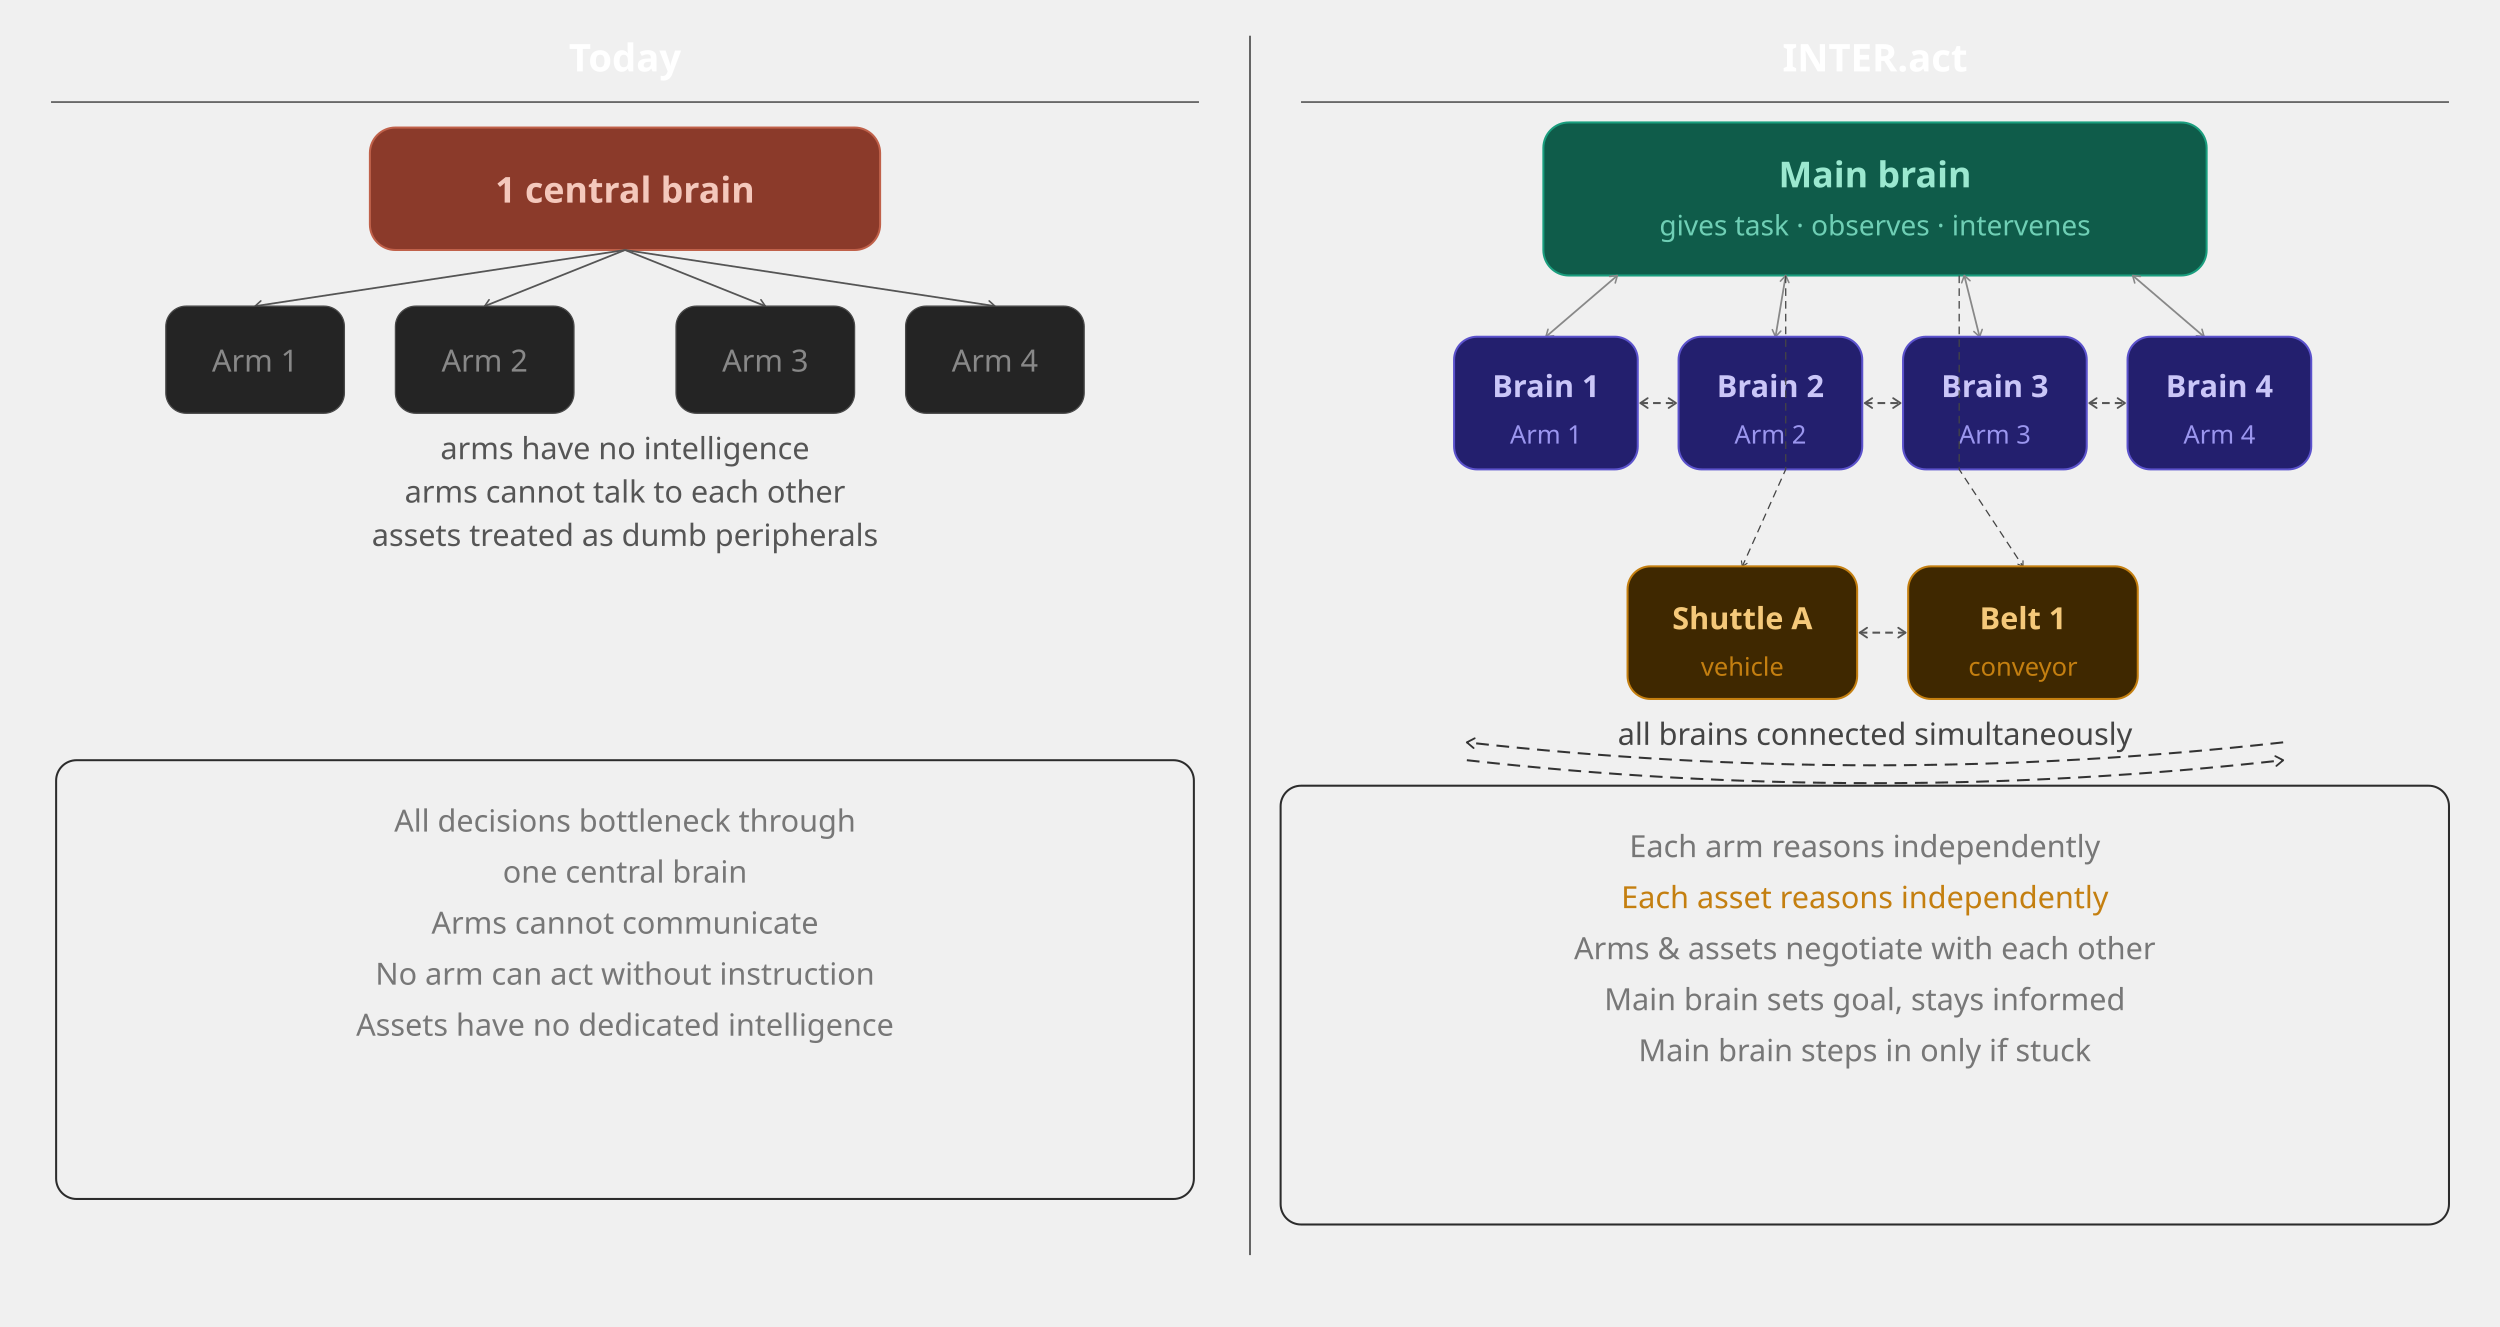
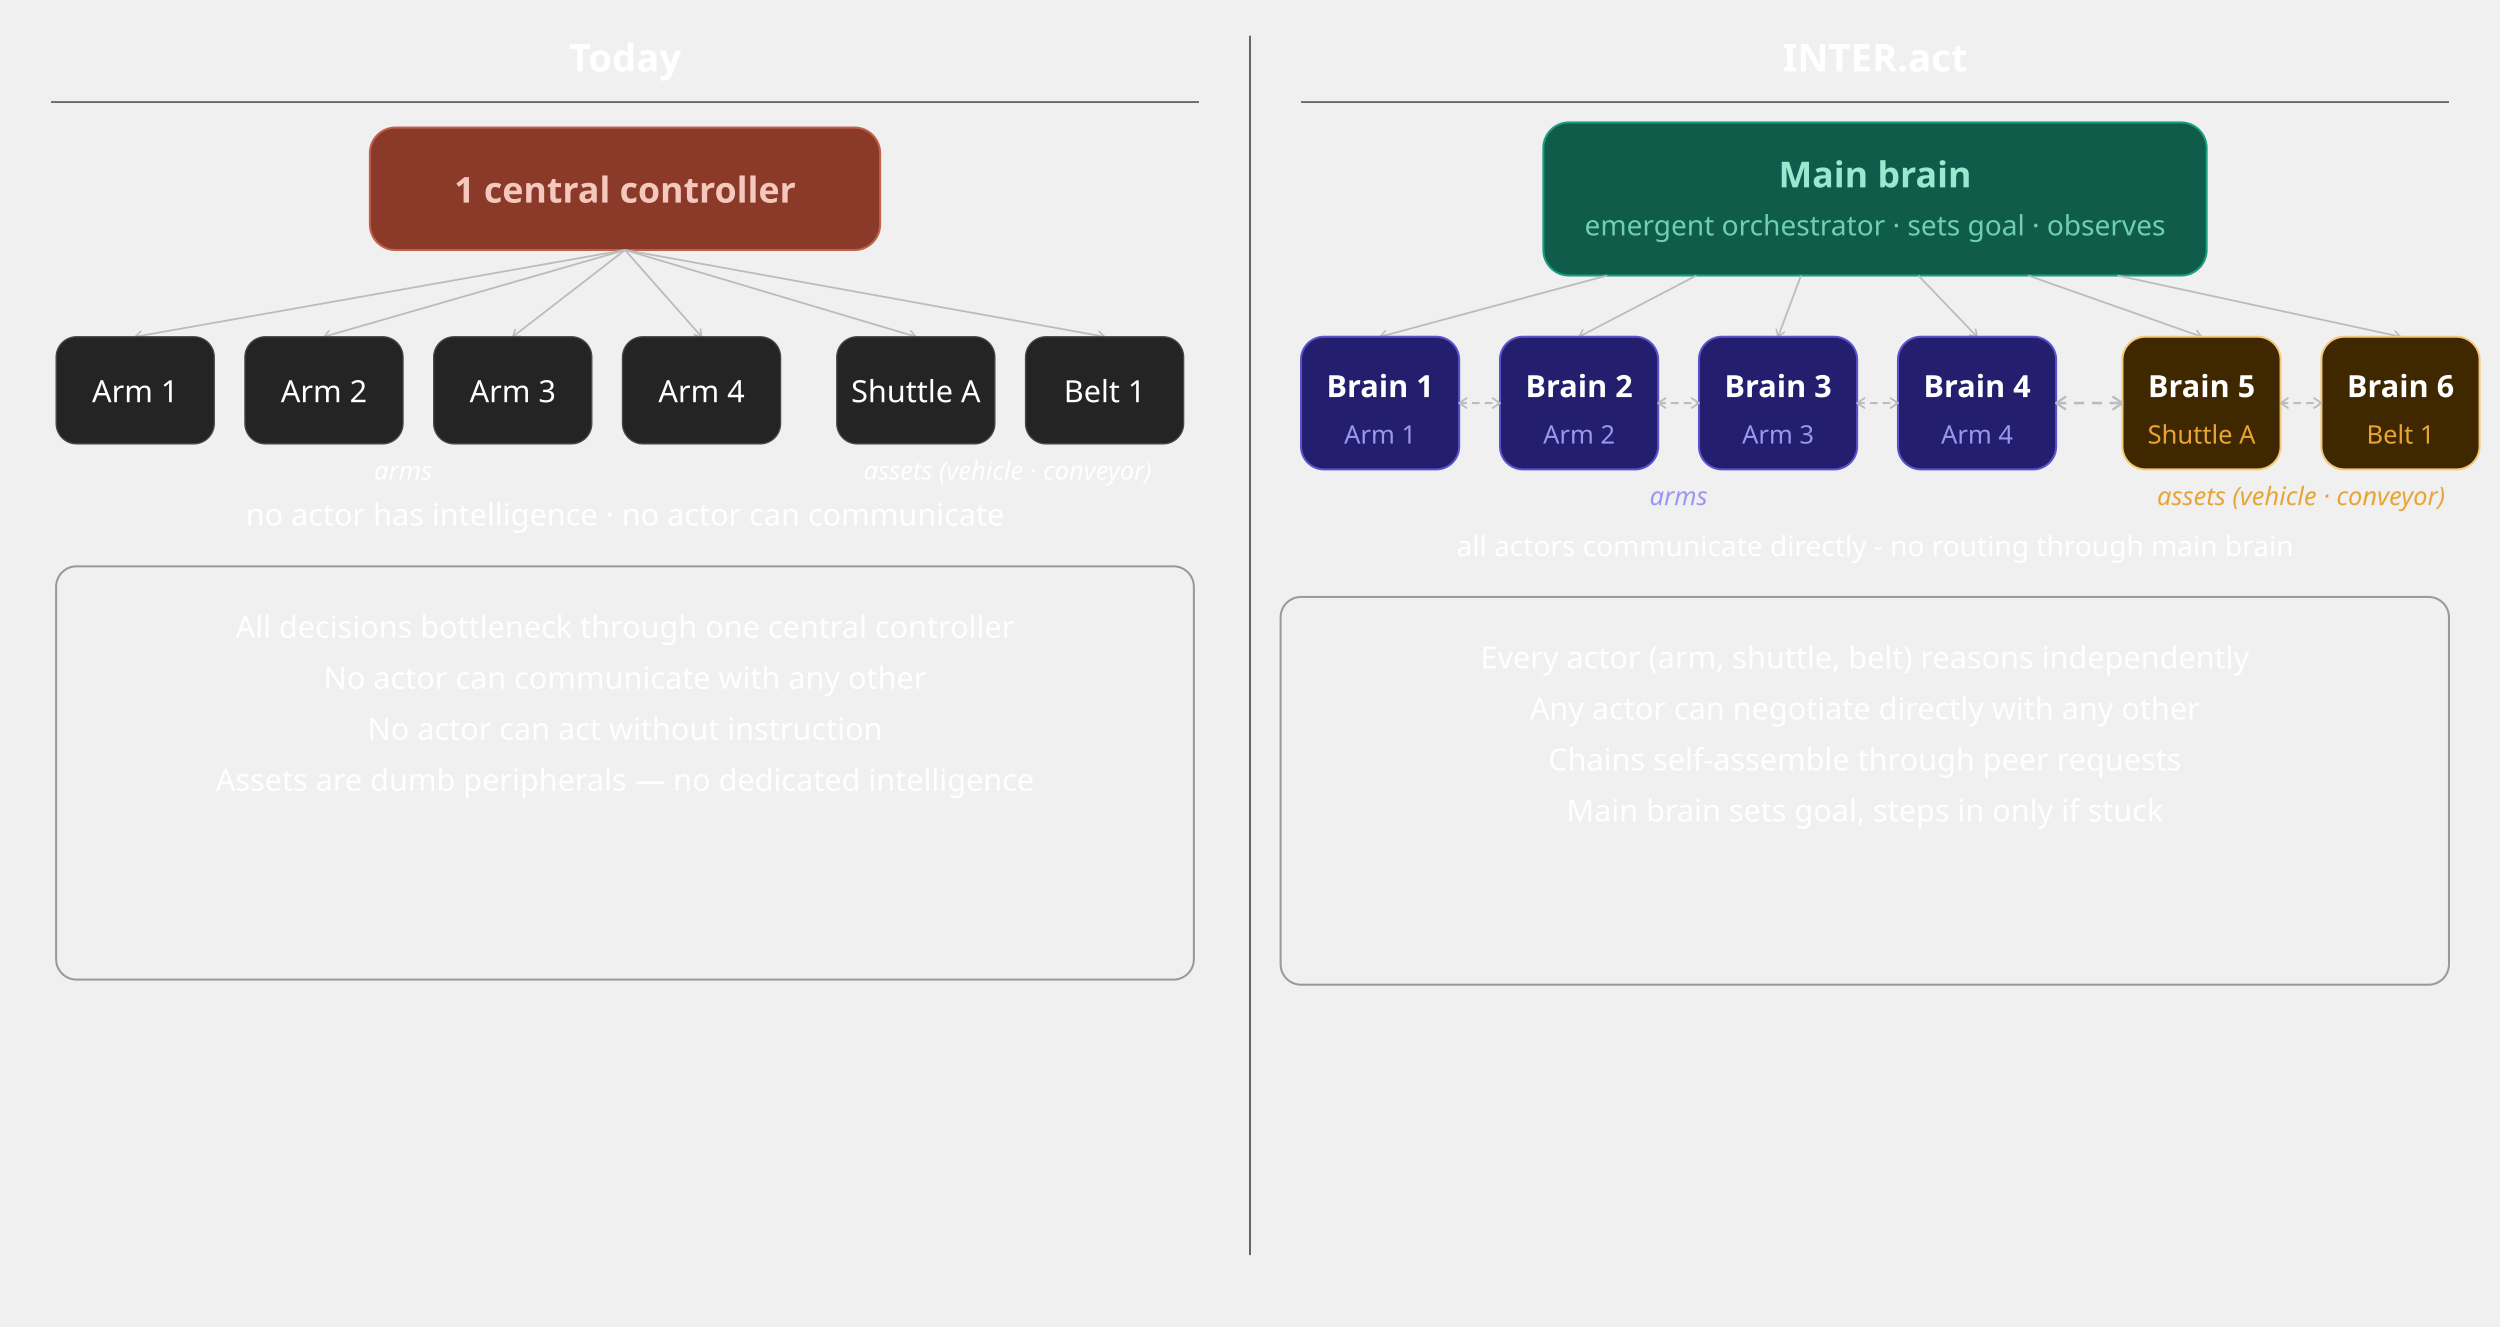
<svg xmlns="http://www.w3.org/2000/svg" width="1060" viewBox="0 0 980 520" style="background:#0d0d0d;font-family:sans-serif">
  <defs>
    <marker id="arr" viewBox="0 0 10 10" refX="8" refY="5" markerWidth="6" markerHeight="6" orient="auto-start-reverse">
      <path d="M2 1L8 5L2 9" fill="none" stroke="context-stroke" stroke-width="1.5" stroke-linecap="round" stroke-linejoin="round" />
    </marker>
  </defs>
  <line x1="490" y1="14" x2="490" y2="492" stroke="#3a3a3a" stroke-width="0.6" />
  <text x="245" y="28" text-anchor="middle" font-size="15" font-weight="600" fill="#ffffff">Today</text>
  <line x1="20" y1="40" x2="470" y2="40" stroke="#2a2a2a" stroke-width="0.5" />
  <rect x="145" y="50" width="200" height="48" rx="10" fill="#8B3A2A" stroke="#c0614a" stroke-width="0.8" />
-   <text x="245" y="74" text-anchor="middle" font-size="14" font-weight="600" fill="#f4c8bc" dominant-baseline="central">1 central brain</text>
-   <line x1="245" y1="98" x2="100" y2="120" stroke="#555" stroke-width="0.7" marker-end="url(#arr)" />
-   <line x1="245" y1="98" x2="190" y2="120" stroke="#555" stroke-width="0.7" marker-end="url(#arr)" />
-   <line x1="245" y1="98" x2="300" y2="120" stroke="#555" stroke-width="0.7" marker-end="url(#arr)" />
-   <line x1="245" y1="98" x2="390" y2="120" stroke="#555" stroke-width="0.7" marker-end="url(#arr)" />
-   <rect x="65" y="120" width="70" height="42" rx="8" fill="#242424" stroke="#484848" stroke-width="0.5" />
-   <text x="100" y="141" text-anchor="middle" font-size="12" fill="#888" dominant-baseline="central">Arm 1</text>
-   <rect x="155" y="120" width="70" height="42" rx="8" fill="#242424" stroke="#484848" stroke-width="0.5" />
-   <text x="190" y="141" text-anchor="middle" font-size="12" fill="#888" dominant-baseline="central">Arm 2</text>
-   <rect x="265" y="120" width="70" height="42" rx="8" fill="#242424" stroke="#484848" stroke-width="0.5" />
-   <text x="300" y="141" text-anchor="middle" font-size="12" fill="#888" dominant-baseline="central">Arm 3</text>
-   <rect x="355" y="120" width="70" height="42" rx="8" fill="#242424" stroke="#484848" stroke-width="0.5" />
-   <text x="390" y="141" text-anchor="middle" font-size="12" fill="#888" dominant-baseline="central">Arm 4</text>
-   <text x="245" y="180" text-anchor="middle" font-size="12" fill="#555">arms have no intelligence</text>
-   <text x="245" y="197" text-anchor="middle" font-size="12" fill="#555">arms cannot talk to each other</text>
-   <text x="245" y="214" text-anchor="middle" font-size="12" fill="#555">assets treated as dumb peripherals</text>
-   <rect x="22" y="298" width="446" height="172" rx="8" fill="none" stroke="#2c2c2c" stroke-width="0.8" />
-   <text x="245" y="326" text-anchor="middle" font-size="12" fill="#777">All decisions bottleneck through</text>
-   <text x="245" y="346" text-anchor="middle" font-size="12" fill="#777">one central brain</text>
-   <text x="245" y="366" text-anchor="middle" font-size="12" fill="#777">Arms cannot communicate</text>
-   <text x="245" y="386" text-anchor="middle" font-size="12" fill="#777">No arm can act without instruction</text>
-   <text x="245" y="406" text-anchor="middle" font-size="12" fill="#777">Assets have no dedicated intelligence</text>
+   <text x="245" y="74" text-anchor="middle" font-size="14" font-weight="600" fill="#f4c8bc" dominant-baseline="central">1 central controller</text>
+   <line x1="245" y1="98" x2="53" y2="132" stroke="#bbb" stroke-width="0.7" marker-end="url(#arr)" />
+   <line x1="245" y1="98" x2="127" y2="132" stroke="#bbb" stroke-width="0.7" marker-end="url(#arr)" />
+   <line x1="245" y1="98" x2="201" y2="132" stroke="#bbb" stroke-width="0.7" marker-end="url(#arr)" />
+   <line x1="245" y1="98" x2="275" y2="132" stroke="#bbb" stroke-width="0.7" marker-end="url(#arr)" />
+   <line x1="245" y1="98" x2="359" y2="132" stroke="#bbb" stroke-width="0.7" marker-end="url(#arr)" />
+   <line x1="245" y1="98" x2="433" y2="132" stroke="#bbb" stroke-width="0.7" marker-end="url(#arr)" />
+   <rect x="22" y="132" width="62" height="42" rx="8" fill="#242424" stroke="#484848" stroke-width="0.5" />
+   <text x="53" y="153" text-anchor="middle" font-size="12" fill="#ffffff" dominant-baseline="central">Arm 1</text>
+   <rect x="96" y="132" width="62" height="42" rx="8" fill="#242424" stroke="#484848" stroke-width="0.5" />
+   <text x="127" y="153" text-anchor="middle" font-size="12" fill="#ffffff" dominant-baseline="central">Arm 2</text>
+   <rect x="170" y="132" width="62" height="42" rx="8" fill="#242424" stroke="#484848" stroke-width="0.5" />
+   <text x="201" y="153" text-anchor="middle" font-size="12" fill="#ffffff" dominant-baseline="central">Arm 3</text>
+   <rect x="244" y="132" width="62" height="42" rx="8" fill="#242424" stroke="#484848" stroke-width="0.5" />
+   <text x="275" y="153" text-anchor="middle" font-size="12" fill="#ffffff" dominant-baseline="central">Arm 4</text>
+   <rect x="328" y="132" width="62" height="42" rx="8" fill="#242424" stroke="#484848" stroke-width="0.5" />
+   <text x="359" y="153" text-anchor="middle" font-size="12" fill="#ffffff" dominant-baseline="central">Shuttle A</text>
+   <rect x="402" y="132" width="62" height="42" rx="8" fill="#242424" stroke="#484848" stroke-width="0.5" />
+   <text x="433" y="153" text-anchor="middle" font-size="12" fill="#ffffff" dominant-baseline="central">Belt 1</text>
+   <text x="158" y="188" text-anchor="middle" font-size="10" fill="#ffffff" font-style="italic">arms</text>
+   <text x="395" y="188" text-anchor="middle" font-size="10" fill="#ffffff" font-style="italic">assets (vehicle · conveyor)</text>
+   <text x="245" y="206" text-anchor="middle" font-size="12" fill="#ffffff">no actor has intelligence · no actor can communicate</text>
+   <rect x="22" y="222" width="446" height="162" rx="8" fill="none" stroke="#999" stroke-width="0.8" />
+   <text x="245" y="250" text-anchor="middle" font-size="12" fill="#ffffff">All decisions bottleneck through one central controller</text>
+   <text x="245" y="270" text-anchor="middle" font-size="12" fill="#ffffff">No actor can communicate with any other</text>
+   <text x="245" y="290" text-anchor="middle" font-size="12" fill="#ffffff">No actor can act without instruction</text>
+   <text x="245" y="310" text-anchor="middle" font-size="12" fill="#ffffff">Assets are dumb peripherals — no dedicated intelligence</text>
  <text x="735" y="28" text-anchor="middle" font-size="15" font-weight="600" fill="#ffffff">INTER.act</text>
  <line x1="510" y1="40" x2="960" y2="40" stroke="#2a2a2a" stroke-width="0.5" />
  <rect x="605" y="48" width="260" height="60" rx="10" fill="#0f5c4a" stroke="#1a9e7e" stroke-width="0.8" />
  <text x="735" y="68" text-anchor="middle" font-size="14" font-weight="600" fill="#9be8d0" dominant-baseline="central">Main brain</text>
-   <text x="735" y="88" text-anchor="middle" font-size="11" fill="#6fcfb5" dominant-baseline="central">gives task · observes · intervenes</text>
-   <line x1="634" y1="108" x2="606" y2="132" stroke="#888" stroke-width="0.7" marker-start="url(#arr)" marker-end="url(#arr)" />
-   <line x1="700" y1="108" x2="696" y2="132" stroke="#888" stroke-width="0.7" marker-start="url(#arr)" marker-end="url(#arr)" />
-   <line x1="770" y1="108" x2="776" y2="132" stroke="#888" stroke-width="0.7" marker-start="url(#arr)" marker-end="url(#arr)" />
-   <line x1="836" y1="108" x2="864" y2="132" stroke="#888" stroke-width="0.7" marker-start="url(#arr)" marker-end="url(#arr)" />
-   <rect x="570" y="132" width="72" height="52" rx="9" fill="#231f6e" stroke="#5b52cc" stroke-width="0.8" />
-   <text x="606" y="151" text-anchor="middle" font-size="12" font-weight="600" fill="#cac6f8" dominant-baseline="central">Brain 1</text>
-   <text x="606" y="170" text-anchor="middle" font-size="10" fill="#9b96ef" dominant-baseline="central">Arm 1</text>
-   <rect x="658" y="132" width="72" height="52" rx="9" fill="#231f6e" stroke="#5b52cc" stroke-width="0.8" />
-   <text x="694" y="151" text-anchor="middle" font-size="12" font-weight="600" fill="#cac6f8" dominant-baseline="central">Brain 2</text>
-   <text x="694" y="170" text-anchor="middle" font-size="10" fill="#9b96ef" dominant-baseline="central">Arm 2</text>
-   <rect x="746" y="132" width="72" height="52" rx="9" fill="#231f6e" stroke="#5b52cc" stroke-width="0.8" />
-   <text x="782" y="151" text-anchor="middle" font-size="12" font-weight="600" fill="#cac6f8" dominant-baseline="central">Brain 3</text>
-   <text x="782" y="170" text-anchor="middle" font-size="10" fill="#9b96ef" dominant-baseline="central">Arm 3</text>
-   <rect x="834" y="132" width="72" height="52" rx="9" fill="#231f6e" stroke="#5b52cc" stroke-width="0.8" />
-   <text x="870" y="151" text-anchor="middle" font-size="12" font-weight="600" fill="#cac6f8" dominant-baseline="central">Brain 4</text>
-   <text x="870" y="170" text-anchor="middle" font-size="10" fill="#9b96ef" dominant-baseline="central">Arm 4</text>
-   <line x1="643" y1="158" x2="657" y2="158" stroke="#555" stroke-width="0.8" stroke-dasharray="3 2" marker-start="url(#arr)" marker-end="url(#arr)" />
-   <line x1="731" y1="158" x2="745" y2="158" stroke="#555" stroke-width="0.8" stroke-dasharray="3 2" marker-start="url(#arr)" marker-end="url(#arr)" />
-   <line x1="819" y1="158" x2="833" y2="158" stroke="#555" stroke-width="0.8" stroke-dasharray="3 2" marker-start="url(#arr)" marker-end="url(#arr)" />
-   <path d="M700,108 L700,184 L683,222" fill="none" stroke="#444" stroke-width="0.5" stroke-dasharray="3 2" marker-end="url(#arr)" />
-   <path d="M768,108 L768,184 L793,222" fill="none" stroke="#444" stroke-width="0.5" stroke-dasharray="3 2" marker-end="url(#arr)" />
-   <rect x="638" y="222" width="90" height="52" rx="9" fill="#3f2800" stroke="#c47f10" stroke-width="0.8" />
-   <text x="683" y="242" text-anchor="middle" font-size="12" font-weight="600" fill="#f5c97a" dominant-baseline="central">Shuttle A</text>
-   <text x="683" y="261" text-anchor="middle" font-size="10" fill="#c47f10" dominant-baseline="central">vehicle</text>
-   <rect x="748" y="222" width="90" height="52" rx="9" fill="#3f2800" stroke="#c47f10" stroke-width="0.8" />
-   <text x="793" y="242" text-anchor="middle" font-size="12" font-weight="600" fill="#f5c97a" dominant-baseline="central">Belt 1</text>
-   <text x="793" y="261" text-anchor="middle" font-size="10" fill="#c47f10" dominant-baseline="central">conveyor</text>
-   <line x1="729" y1="248" x2="747" y2="248" stroke="#555" stroke-width="0.8" stroke-dasharray="3 2" marker-start="url(#arr)" marker-end="url(#arr)" />
-   <text x="735" y="292" text-anchor="middle" font-size="12" fill="#444">all brains connected simultaneously</text>
-   <path d="M575,298 Q735,316 895,298" fill="none" stroke="#333" stroke-width="0.8" stroke-dasharray="5 3" marker-end="url(#arr)" />
-   <path d="M895,291 Q735,309 575,291" fill="none" stroke="#333" stroke-width="0.8" stroke-dasharray="5 3" marker-end="url(#arr)" />
-   <rect x="502" y="308" width="458" height="172" rx="8" fill="none" stroke="#2c2c2c" stroke-width="0.8" />
-   <text x="731" y="336" text-anchor="middle" font-size="12" fill="#777">Each arm reasons independently</text>
-   <text x="731" y="356" text-anchor="middle" font-size="12" fill="#c47f10">Each asset reasons independently</text>
-   <text x="731" y="376" text-anchor="middle" font-size="12" fill="#777">Arms &amp; assets negotiate with each other</text>
-   <text x="731" y="396" text-anchor="middle" font-size="12" fill="#777">Main brain sets goal, stays informed</text>
-   <text x="731" y="416" text-anchor="middle" font-size="12" fill="#777">Main brain steps in only if stuck</text>
+   <text x="735" y="88" text-anchor="middle" font-size="11" fill="#6fcfb5" dominant-baseline="central">emergent orchestrator · sets goal · observes</text>
+   <line x1="630" y1="108" x2="541" y2="132" stroke="#bbb" stroke-width="0.7" marker-end="url(#arr)" />
+   <line x1="665" y1="108" x2="619" y2="132" stroke="#bbb" stroke-width="0.7" marker-end="url(#arr)" />
+   <line x1="706" y1="108" x2="697" y2="132" stroke="#bbb" stroke-width="0.7" marker-end="url(#arr)" />
+   <line x1="752" y1="108" x2="775" y2="132" stroke="#bbb" stroke-width="0.7" marker-end="url(#arr)" />
+   <line x1="795" y1="108" x2="863" y2="132" stroke="#bbb" stroke-width="0.7" marker-end="url(#arr)" />
+   <line x1="830" y1="108" x2="941" y2="132" stroke="#bbb" stroke-width="0.7" marker-end="url(#arr)" />
+   <rect x="510" y="132" width="62" height="52" rx="9" fill="#231f6e" stroke="#5b52cc" stroke-width="0.8" />
+   <text x="541" y="151" text-anchor="middle" font-size="12" font-weight="600" fill="#ffffff" dominant-baseline="central">Brain 1</text>
+   <text x="541" y="170" text-anchor="middle" font-size="10" fill="#9b96ef" dominant-baseline="central">Arm 1</text>
+   <rect x="588" y="132" width="62" height="52" rx="9" fill="#231f6e" stroke="#5b52cc" stroke-width="0.8" />
+   <text x="619" y="151" text-anchor="middle" font-size="12" font-weight="600" fill="#ffffff" dominant-baseline="central">Brain 2</text>
+   <text x="619" y="170" text-anchor="middle" font-size="10" fill="#9b96ef" dominant-baseline="central">Arm 2</text>
+   <rect x="666" y="132" width="62" height="52" rx="9" fill="#231f6e" stroke="#5b52cc" stroke-width="0.8" />
+   <text x="697" y="151" text-anchor="middle" font-size="12" font-weight="600" fill="#ffffff" dominant-baseline="central">Brain 3</text>
+   <text x="697" y="170" text-anchor="middle" font-size="10" fill="#9b96ef" dominant-baseline="central">Arm 3</text>
+   <rect x="744" y="132" width="62" height="52" rx="9" fill="#231f6e" stroke="#5b52cc" stroke-width="0.8" />
+   <text x="775" y="151" text-anchor="middle" font-size="12" font-weight="600" fill="#ffffff" dominant-baseline="central">Brain 4</text>
+   <text x="775" y="170" text-anchor="middle" font-size="10" fill="#9b96ef" dominant-baseline="central">Arm 4</text>
+   <rect x="832" y="132" width="62" height="52" rx="9" fill="#3f2800" stroke="#f5c97a" stroke-width="0.8" />
+   <text x="863" y="151" text-anchor="middle" font-size="12" font-weight="600" fill="#ffffff" dominant-baseline="central">Brain 5</text>
+   <text x="863" y="170" text-anchor="middle" font-size="10" fill="#e8a535" dominant-baseline="central">Shuttle A</text>
+   <rect x="910" y="132" width="62" height="52" rx="9" fill="#3f2800" stroke="#f5c97a" stroke-width="0.8" />
+   <text x="941" y="151" text-anchor="middle" font-size="12" font-weight="600" fill="#ffffff" dominant-baseline="central">Brain 6</text>
+   <text x="941" y="170" text-anchor="middle" font-size="10" fill="#e8a535" dominant-baseline="central">Belt 1</text>
+   <line x1="572" y1="158" x2="588" y2="158" stroke="#bbb" stroke-width="0.8" stroke-dasharray="3 2" marker-start="url(#arr)" marker-end="url(#arr)" />
+   <line x1="650" y1="158" x2="666" y2="158" stroke="#bbb" stroke-width="0.8" stroke-dasharray="3 2" marker-start="url(#arr)" marker-end="url(#arr)" />
+   <line x1="728" y1="158" x2="744" y2="158" stroke="#bbb" stroke-width="0.8" stroke-dasharray="3 2" marker-start="url(#arr)" marker-end="url(#arr)" />
+   <line x1="806" y1="158" x2="832" y2="158" stroke="#bbb" stroke-width="1.0" stroke-dasharray="4 3" marker-start="url(#arr)" marker-end="url(#arr)" />
+   <line x1="894" y1="158" x2="910" y2="158" stroke="#bbb" stroke-width="0.8" stroke-dasharray="3 2" marker-start="url(#arr)" marker-end="url(#arr)" />
+   <text x="658" y="198" text-anchor="middle" font-size="10" fill="#9b96ef" font-style="italic">arms</text>
+   <text x="902" y="198" text-anchor="middle" font-size="10" fill="#e8a535" font-style="italic">assets (vehicle · conveyor)</text>
+   <text x="735" y="218" text-anchor="middle" font-size="11" fill="#ffffff">all actors communicate directly - no routing through main brain</text>
+   <rect x="502" y="234" width="458" height="152" rx="8" fill="none" stroke="#999" stroke-width="0.8" />
+   <text x="731" y="262" text-anchor="middle" font-size="12" fill="#ffffff">Every actor (arm, shuttle, belt) reasons independently</text>
+   <text x="731" y="282" text-anchor="middle" font-size="12" fill="#ffffff">Any actor can negotiate directly with any other</text>
+   <text x="731" y="302" text-anchor="middle" font-size="12" fill="#ffffff">Chains self-assemble through peer requests</text>
+   <text x="731" y="322" text-anchor="middle" font-size="12" fill="#ffffff">Main brain sets goal, steps in only if stuck</text>
</svg>
